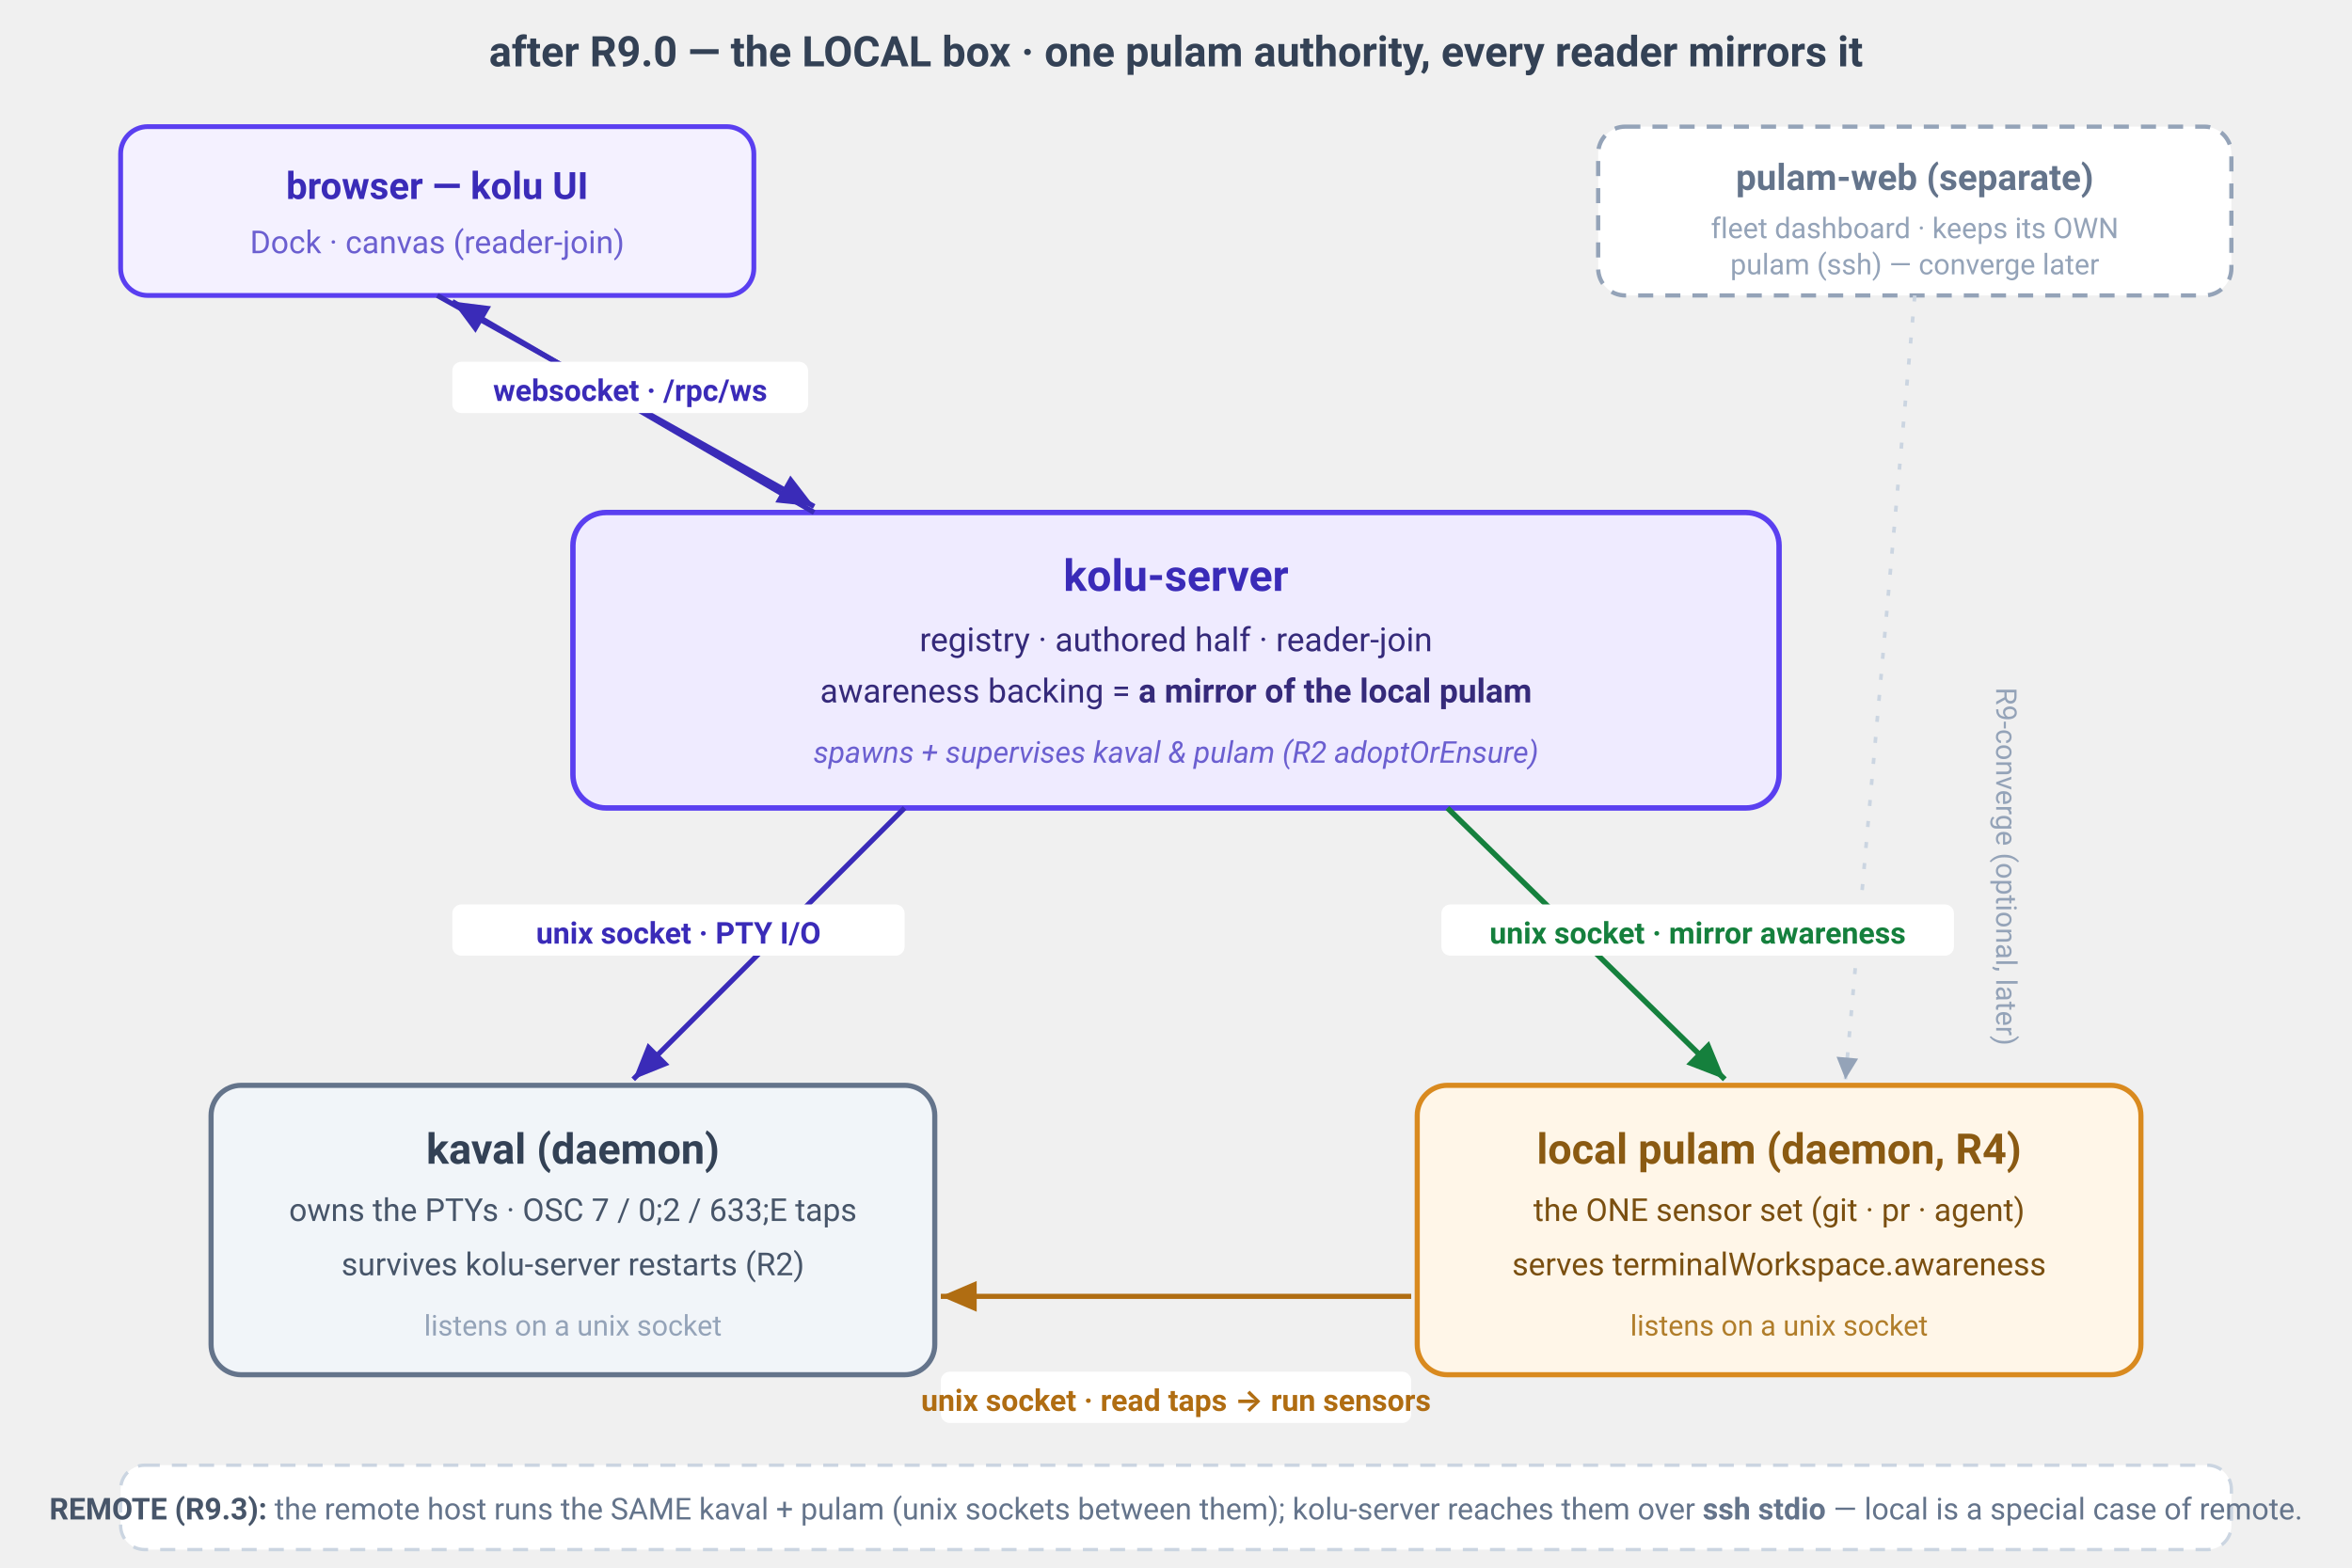
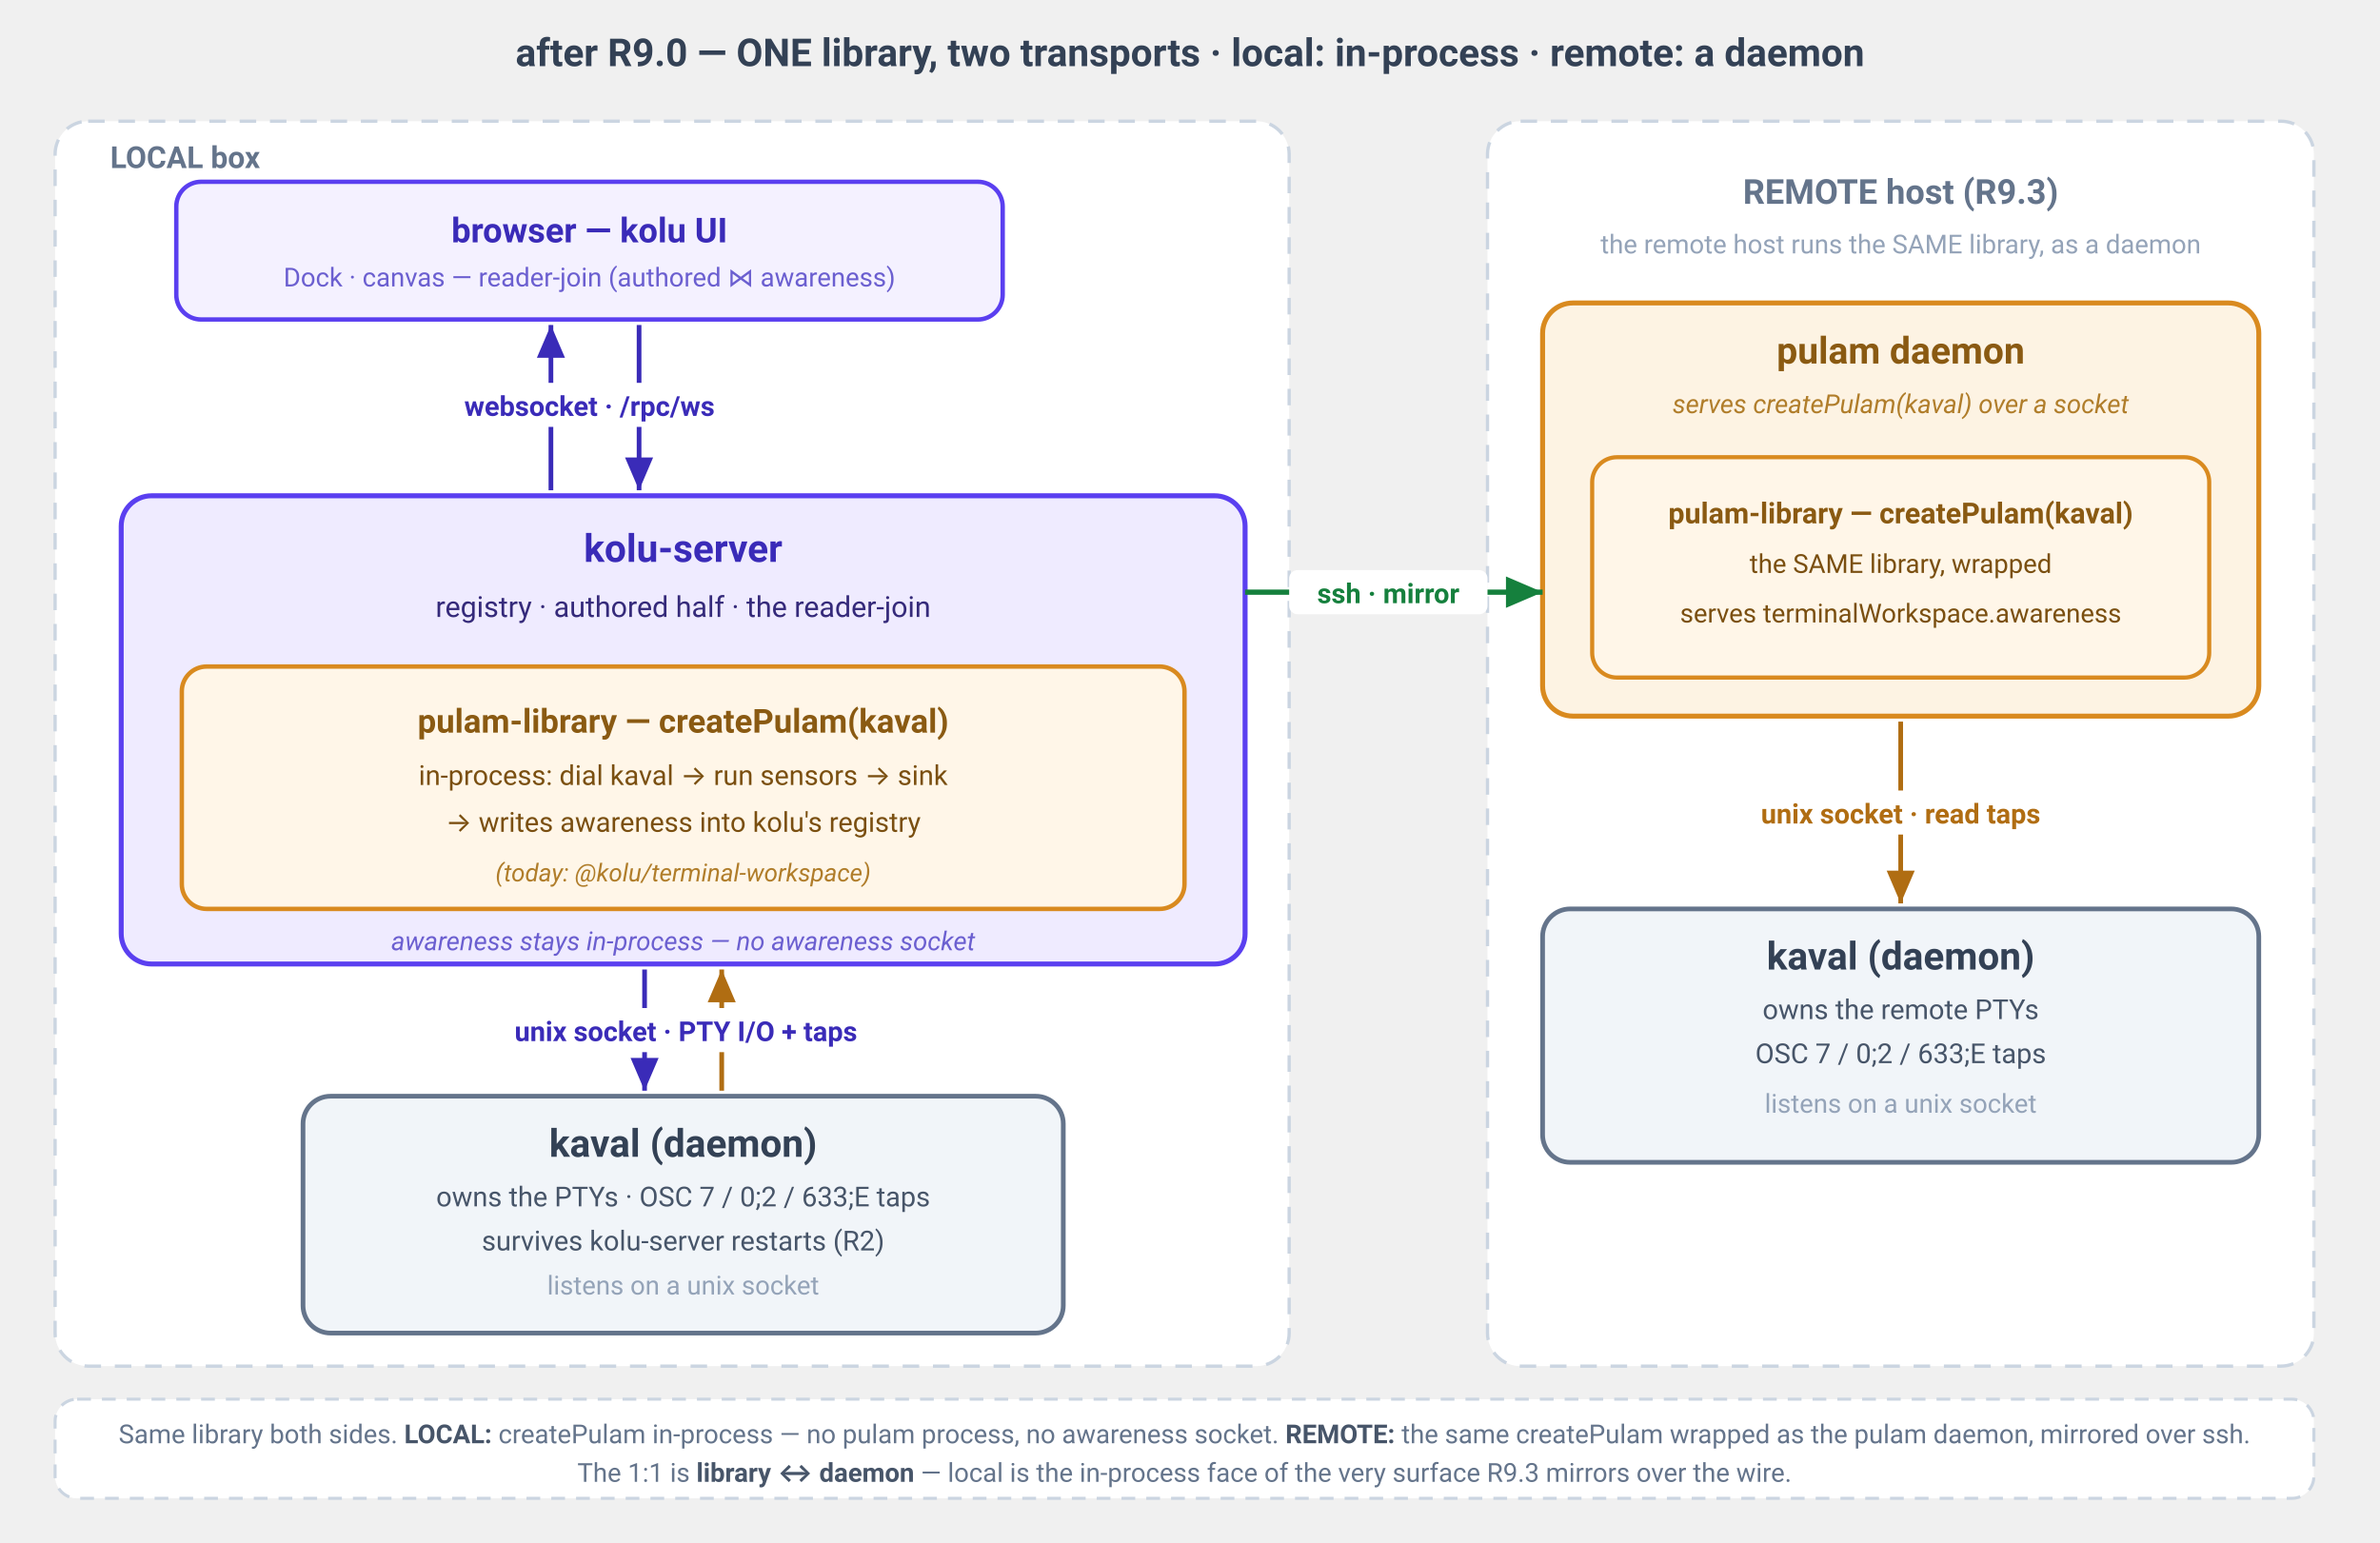
- <svg xmlns="http://www.w3.org/2000/svg" viewBox="0 0 780 520" font-family="ui-sans-serif,system-ui,-apple-system,Segoe UI,Roboto,sans-serif">
+ <svg xmlns="http://www.w3.org/2000/svg" viewBox="0 0 864 560" font-family="ui-sans-serif,system-ui,-apple-system,Segoe UI,Roboto,sans-serif">
  <defs>
    <marker id="b" markerWidth="9" markerHeight="9" refX="7" refY="3" orient="auto">
      <path d="M0,0 L7,3 L0,6 Z" fill="#3a2bb8" />
    </marker>
    <marker id="g" markerWidth="9" markerHeight="9" refX="7" refY="3" orient="auto">
      <path d="M0,0 L7,3 L0,6 Z" fill="#15803d" />
    </marker>
    <marker id="a" markerWidth="9" markerHeight="9" refX="7" refY="3" orient="auto">
      <path d="M0,0 L7,3 L0,6 Z" fill="#b06d12" />
    </marker>
-     <marker id="s" markerWidth="8" markerHeight="8" refX="6" refY="3" orient="auto">
-       <path d="M0,0 L6,3 L0,6 Z" fill="#94a3b8" />
-     </marker>
  </defs>
-   <text x="390" y="22" text-anchor="middle" font-size="14" font-weight="700" fill="#334155">after R9.0 — the LOCAL box · one pulam authority, every reader mirrors it</text>
-   <rect x="40" y="42" width="210" height="56" rx="9" fill="#f4f1ff" stroke="#5a3ff0" stroke-width="1.6" />
-   <text x="145" y="66" text-anchor="middle" font-size="12.5" font-weight="700" fill="#3a2bb8">browser — kolu UI</text>
-   <text x="145" y="84" text-anchor="middle" font-size="10.5" fill="#6b5fd0">Dock · canvas (reader-join)</text>
-   <rect x="530" y="42" width="210" height="56" rx="9" fill="#ffffff" stroke="#94a3b8" stroke-width="1.4" stroke-dasharray="5 4" />
-   <text x="635" y="63" text-anchor="middle" font-size="12" font-weight="700" fill="#64748b">pulam-web (separate)</text>
-   <text x="635" y="79" text-anchor="middle" font-size="9.5" fill="#94a3b8">fleet dashboard · keeps its OWN</text>
-   <text x="635" y="91" text-anchor="middle" font-size="9.5" fill="#94a3b8">pulam (ssh) — converge later</text>
-   <rect x="190" y="170" width="400" height="98" rx="11" fill="#efebff" stroke="#5a3ff0" stroke-width="1.8" />
-   <text x="390" y="196" text-anchor="middle" font-size="14.5" font-weight="700" fill="#3a2bb8">kolu-server</text>
-   <text x="390" y="216" text-anchor="middle" font-size="11" fill="#352a7a">registry · authored half · reader-join</text>
-   <text x="390" y="233" text-anchor="middle" font-size="11" fill="#352a7a">awareness backing = <tspan font-weight="700">a mirror of the local pulam</tspan>
-   </text>
-   <text x="390" y="253" text-anchor="middle" font-size="10" font-style="italic" fill="#6b5fd0">spawns + supervises kaval &amp; pulam (R2 adoptOrEnsure)</text>
-   <rect x="70" y="360" width="240" height="96" rx="10" fill="#f1f5f9" stroke="#64748b" stroke-width="1.7" />
-   <text x="190" y="386" text-anchor="middle" font-size="14" font-weight="700" fill="#334155">kaval  (daemon)</text>
-   <text x="190" y="405" text-anchor="middle" font-size="10.5" fill="#475569">owns the PTYs · OSC 7 / 0;2 / 633;E taps</text>
-   <text x="190" y="423" text-anchor="middle" font-size="10.5" fill="#475569">survives kolu-server restarts (R2)</text>
-   <text x="190" y="443" text-anchor="middle" font-size="9.5" fill="#94a3b8">listens on a unix socket</text>
-   <rect x="470" y="360" width="240" height="96" rx="10" fill="#fff6e8" stroke="#d98a1f" stroke-width="1.7" />
-   <text x="590" y="386" text-anchor="middle" font-size="14" font-weight="700" fill="#8a5a12">local pulam  (daemon, R4)</text>
-   <text x="590" y="405" text-anchor="middle" font-size="10.5" fill="#7a4f10">the ONE sensor set (git · pr · agent)</text>
-   <text x="590" y="423" text-anchor="middle" font-size="10.5" fill="#7a4f10">serves terminalWorkspace.awareness</text>
-   <text x="590" y="443" text-anchor="middle" font-size="9.5" fill="#b07d2a">listens on a unix socket</text>
-   <line x1="145" y1="98" x2="270" y2="168" stroke="#3a2bb8" stroke-width="1.7" marker-end="url(#b)" />
-   <line x1="270" y1="170" x2="150" y2="100" stroke="#3a2bb8" stroke-width="1.7" marker-end="url(#b)" />
-   <rect x="150" y="120" width="118" height="17" rx="3" fill="#fff" />
-   <text x="209" y="133" text-anchor="middle" font-size="10" font-weight="700" fill="#3a2bb8">websocket · /rpc/ws</text>
-   <line x1="635" y1="98" x2="612" y2="358" stroke="#cbd5e1" stroke-width="1.2" stroke-dasharray="2 5" marker-end="url(#s)" />
-   <text x="662" y="228" font-size="9.5" fill="#94a3b8" transform="rotate(90 662 228)">R9-converge (optional, later)</text>
-   <line x1="300" y1="268" x2="210" y2="358" stroke="#3a2bb8" stroke-width="1.7" marker-end="url(#b)" />
-   <rect x="150" y="300" width="150" height="17" rx="3" fill="#fff" />
-   <text x="225" y="313" text-anchor="middle" font-size="10" font-weight="700" fill="#3a2bb8">unix socket · PTY I/O</text>
-   <line x1="480" y1="268" x2="572" y2="358" stroke="#15803d" stroke-width="1.8" marker-end="url(#g)" />
-   <rect x="478" y="300" width="170" height="17" rx="3" fill="#fff" />
-   <text x="563" y="313" text-anchor="middle" font-size="10" font-weight="700" fill="#15803d">unix socket · mirror awareness</text>
-   <line x1="468" y1="430" x2="312" y2="430" stroke="#b06d12" stroke-width="1.7" marker-end="url(#a)" />
-   <rect x="312" y="455" width="156" height="17" rx="3" fill="#fff" />
-   <text x="390" y="468" text-anchor="middle" font-size="10" font-weight="700" fill="#b06d12">unix socket · read taps → run sensors</text>
-   <rect x="40" y="486" width="700" height="28" rx="8" fill="#ffffff" stroke="#cbd5e1" stroke-width="1.1" stroke-dasharray="5 4" />
-   <text x="390" y="504" text-anchor="middle" font-size="10" fill="#64748b">
-     <tspan font-weight="700" fill="#475569">REMOTE (R9.3):</tspan> the remote host runs the SAME kaval + pulam (unix sockets between them); kolu-server reaches them over <tspan font-weight="700">ssh stdio</tspan> — local is a special case of remote.</text>
+   <text x="432" y="24" text-anchor="middle" font-size="14" font-weight="700" fill="#334155">after R9.0 — ONE library, two transports · local: in-process · remote: a daemon</text>
+   <rect x="20" y="44" width="448" height="452" rx="12" fill="#ffffff" stroke="#cbd5e1" stroke-width="1.2" stroke-dasharray="6 5" />
+   <text x="40" y="61" font-size="11" font-weight="700" fill="#64748b">LOCAL box</text>
+   <rect x="64" y="66" width="300" height="50" rx="9" fill="#f4f1ff" stroke="#5a3ff0" stroke-width="1.6" />
+   <text x="214" y="88" text-anchor="middle" font-size="12.5" font-weight="700" fill="#3a2bb8">browser — kolu UI</text>
+   <text x="214" y="104" text-anchor="middle" font-size="9.5" fill="#6b5fd0">Dock · canvas — reader-join (authored ⋈ awareness)</text>
+   <rect x="44" y="180" width="408" height="170" rx="11" fill="#efebff" stroke="#5a3ff0" stroke-width="1.8" />
+   <text x="248" y="204" text-anchor="middle" font-size="14" font-weight="700" fill="#3a2bb8">kolu-server</text>
+   <text x="248" y="224" text-anchor="middle" font-size="10.5" fill="#352a7a">registry · authored half · the reader-join</text>
+   <rect x="66" y="242" width="364" height="88" rx="9" fill="#fff6e8" stroke="#d98a1f" stroke-width="1.6" />
+   <text x="248" y="266" text-anchor="middle" font-size="12" font-weight="700" fill="#8a5a12">pulam-library — createPulam(kaval)</text>
+   <text x="248" y="285" text-anchor="middle" font-size="10" fill="#7a4f10">in-process: dial kaval → run sensors → sink</text>
+   <text x="248" y="302" text-anchor="middle" font-size="10" fill="#7a4f10">→ writes awareness into kolu's registry</text>
+   <text x="248" y="320" text-anchor="middle" font-size="9" font-style="italic" fill="#b07d2a">(today: @kolu/terminal-workspace)</text>
+   <text x="248" y="345" text-anchor="middle" font-size="9.5" font-style="italic" fill="#6b5fd0">awareness stays in-process — no awareness socket</text>
+   <rect x="110" y="398" width="276" height="86" rx="10" fill="#f1f5f9" stroke="#64748b" stroke-width="1.7" />
+   <text x="248" y="420" text-anchor="middle" font-size="14" font-weight="700" fill="#334155">kaval  (daemon)</text>
+   <text x="248" y="438" text-anchor="middle" font-size="10" fill="#475569">owns the PTYs · OSC 7 / 0;2 / 633;E taps</text>
+   <text x="248" y="454" text-anchor="middle" font-size="10" fill="#475569">survives kolu-server restarts (R2)</text>
+   <text x="248" y="470" text-anchor="middle" font-size="9.5" fill="#94a3b8">listens on a unix socket</text>
+   <line x1="232" y1="118" x2="232" y2="178" stroke="#3a2bb8" stroke-width="1.7" marker-end="url(#b)" />
+   <line x1="200" y1="178" x2="200" y2="118" stroke="#3a2bb8" stroke-width="1.7" marker-end="url(#b)" />
+   <rect x="158" y="139" width="112" height="16" rx="3" fill="#fff" />
+   <text x="214" y="151" text-anchor="middle" font-size="10" font-weight="700" fill="#3a2bb8">websocket · /rpc/ws</text>
+   <line x1="234" y1="352" x2="234" y2="396" stroke="#3a2bb8" stroke-width="1.7" marker-end="url(#b)" />
+   <line x1="262" y1="396" x2="262" y2="352" stroke="#b06d12" stroke-width="1.7" marker-end="url(#a)" />
+   <rect x="168" y="366" width="162" height="16" rx="3" fill="#fff" />
+   <text x="249" y="378" text-anchor="middle" font-size="10" font-weight="700" fill="#3a2bb8">unix socket · PTY I/O + taps</text>
+   <rect x="540" y="44" width="300" height="452" rx="12" fill="#ffffff" stroke="#cbd5e1" stroke-width="1.2" stroke-dasharray="6 5" />
+   <text x="690" y="74" text-anchor="middle" font-size="12.5" font-weight="700" fill="#64748b">REMOTE host (R9.3)</text>
+   <text x="690" y="92" text-anchor="middle" font-size="9.5" fill="#94a3b8">the remote host runs the SAME library, as a daemon</text>
+   <rect x="560" y="110" width="260" height="150" rx="11" fill="#fdf3e3" stroke="#d98a1f" stroke-width="1.8" />
+   <text x="690" y="132" text-anchor="middle" font-size="13.5" font-weight="700" fill="#8a5a12">pulam daemon</text>
+   <text x="690" y="150" text-anchor="middle" font-size="9.5" font-style="italic" fill="#b07d2a">serves createPulam(kaval) over a socket</text>
+   <rect x="578" y="166" width="224" height="80" rx="9" fill="#fff6e8" stroke="#d98a1f" stroke-width="1.5" />
+   <text x="690" y="190" text-anchor="middle" font-size="10.5" font-weight="700" fill="#8a5a12">pulam-library — createPulam(kaval)</text>
+   <text x="690" y="208" text-anchor="middle" font-size="9.5" fill="#7a4f10">the SAME library, wrapped</text>
+   <text x="690" y="226" text-anchor="middle" font-size="9.5" fill="#7a4f10">serves terminalWorkspace.awareness</text>
+   <rect x="560" y="330" width="260" height="92" rx="10" fill="#f1f5f9" stroke="#64748b" stroke-width="1.7" />
+   <text x="690" y="352" text-anchor="middle" font-size="14" font-weight="700" fill="#334155">kaval  (daemon)</text>
+   <text x="690" y="370" text-anchor="middle" font-size="10" fill="#475569">owns the remote PTYs</text>
+   <text x="690" y="386" text-anchor="middle" font-size="10" fill="#475569">OSC 7 / 0;2 / 633;E taps</text>
+   <text x="690" y="404" text-anchor="middle" font-size="9.5" fill="#94a3b8">listens on a unix socket</text>
+   <line x1="452" y1="215" x2="560" y2="215" stroke="#15803d" stroke-width="1.9" marker-end="url(#g)" />
+   <rect x="468" y="207" width="72" height="16" rx="3" fill="#fff" />
+   <text x="504" y="219" text-anchor="middle" font-size="10" font-weight="700" fill="#15803d">ssh · mirror</text>
+   <line x1="690" y1="262" x2="690" y2="328" stroke="#b06d12" stroke-width="1.7" marker-end="url(#a)" />
+   <rect x="620" y="287" width="140" height="16" rx="3" fill="#fff" />
+   <text x="690" y="299" text-anchor="middle" font-size="10" font-weight="700" fill="#b06d12">unix socket · read taps</text>
+   <rect x="20" y="508" width="820" height="36" rx="8" fill="#ffffff" stroke="#cbd5e1" stroke-width="1.1" stroke-dasharray="5 4" />
+   <text x="430" y="524" text-anchor="middle" font-size="9.5" fill="#64748b">Same library both sides. <tspan font-weight="700" fill="#475569">LOCAL:</tspan> createPulam in-process — no pulam process, no awareness socket. <tspan font-weight="700" fill="#475569">REMOTE:</tspan> the same createPulam wrapped as the pulam daemon, mirrored over ssh.</text>
+   <text x="430" y="538" text-anchor="middle" font-size="9.5" fill="#64748b">The 1:1 is <tspan font-weight="700" fill="#475569">library ↔ daemon</tspan> — local is the in-process face of the very surface R9.3 mirrors over the wire.</text>
</svg>
